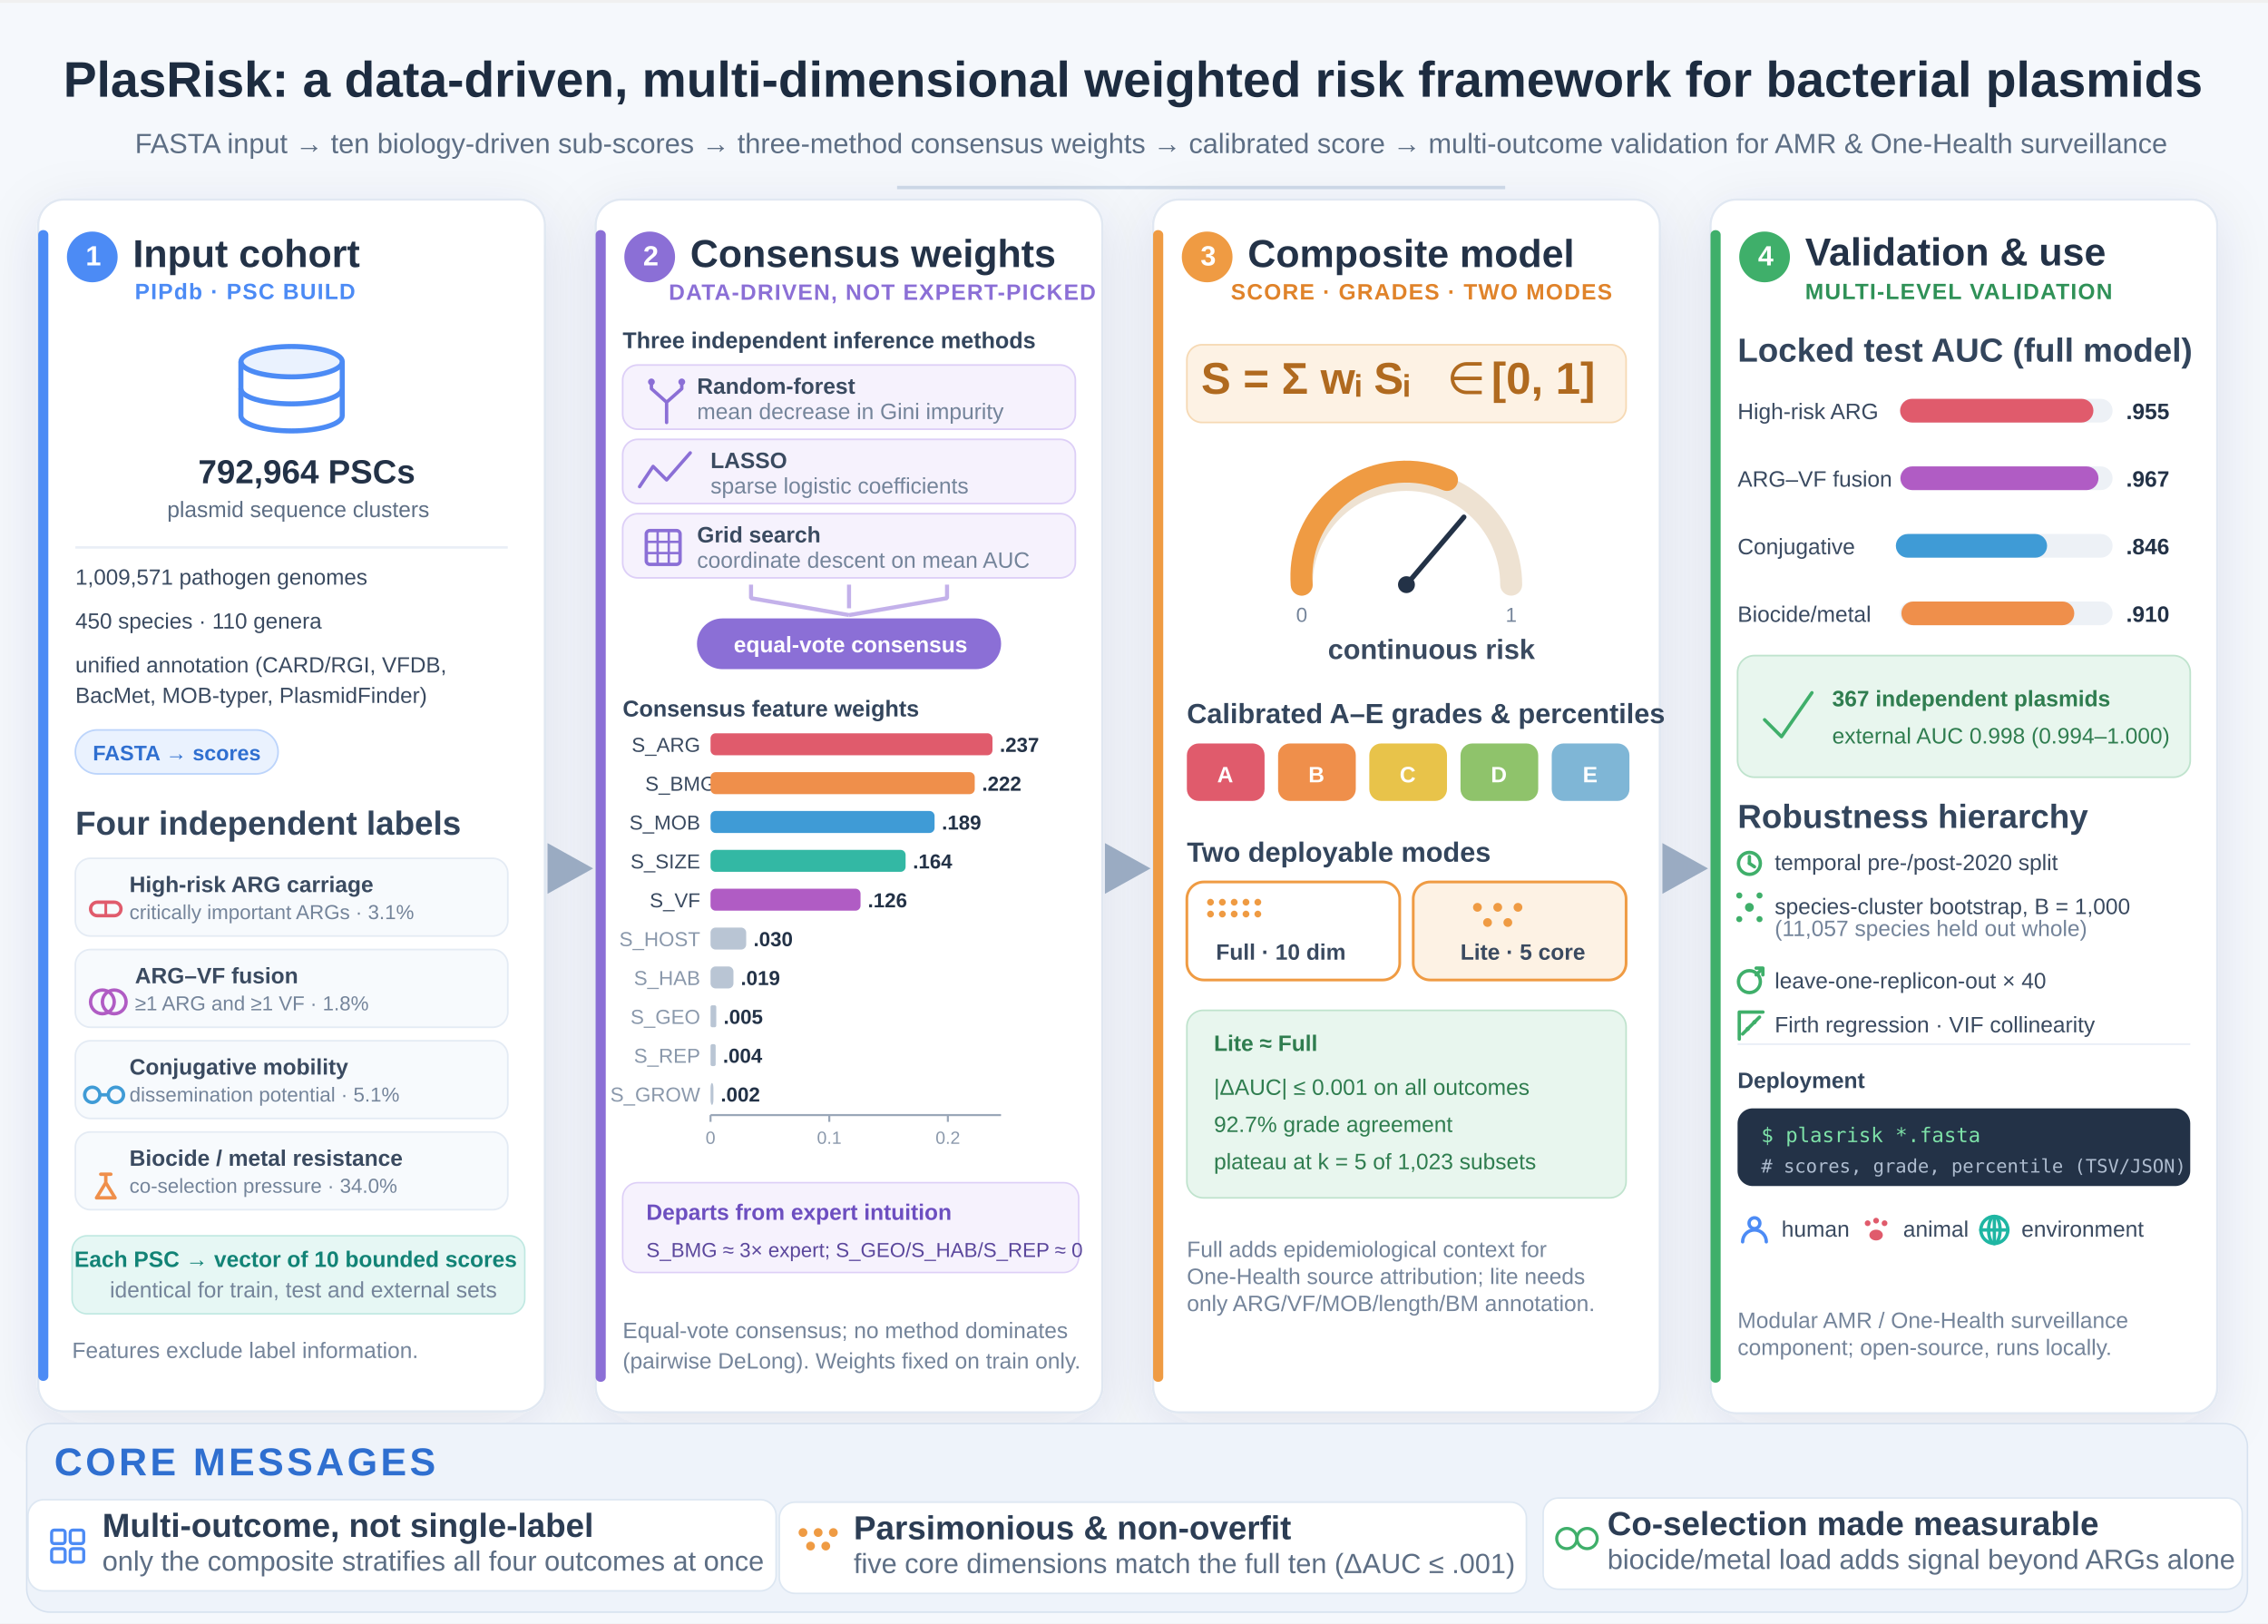
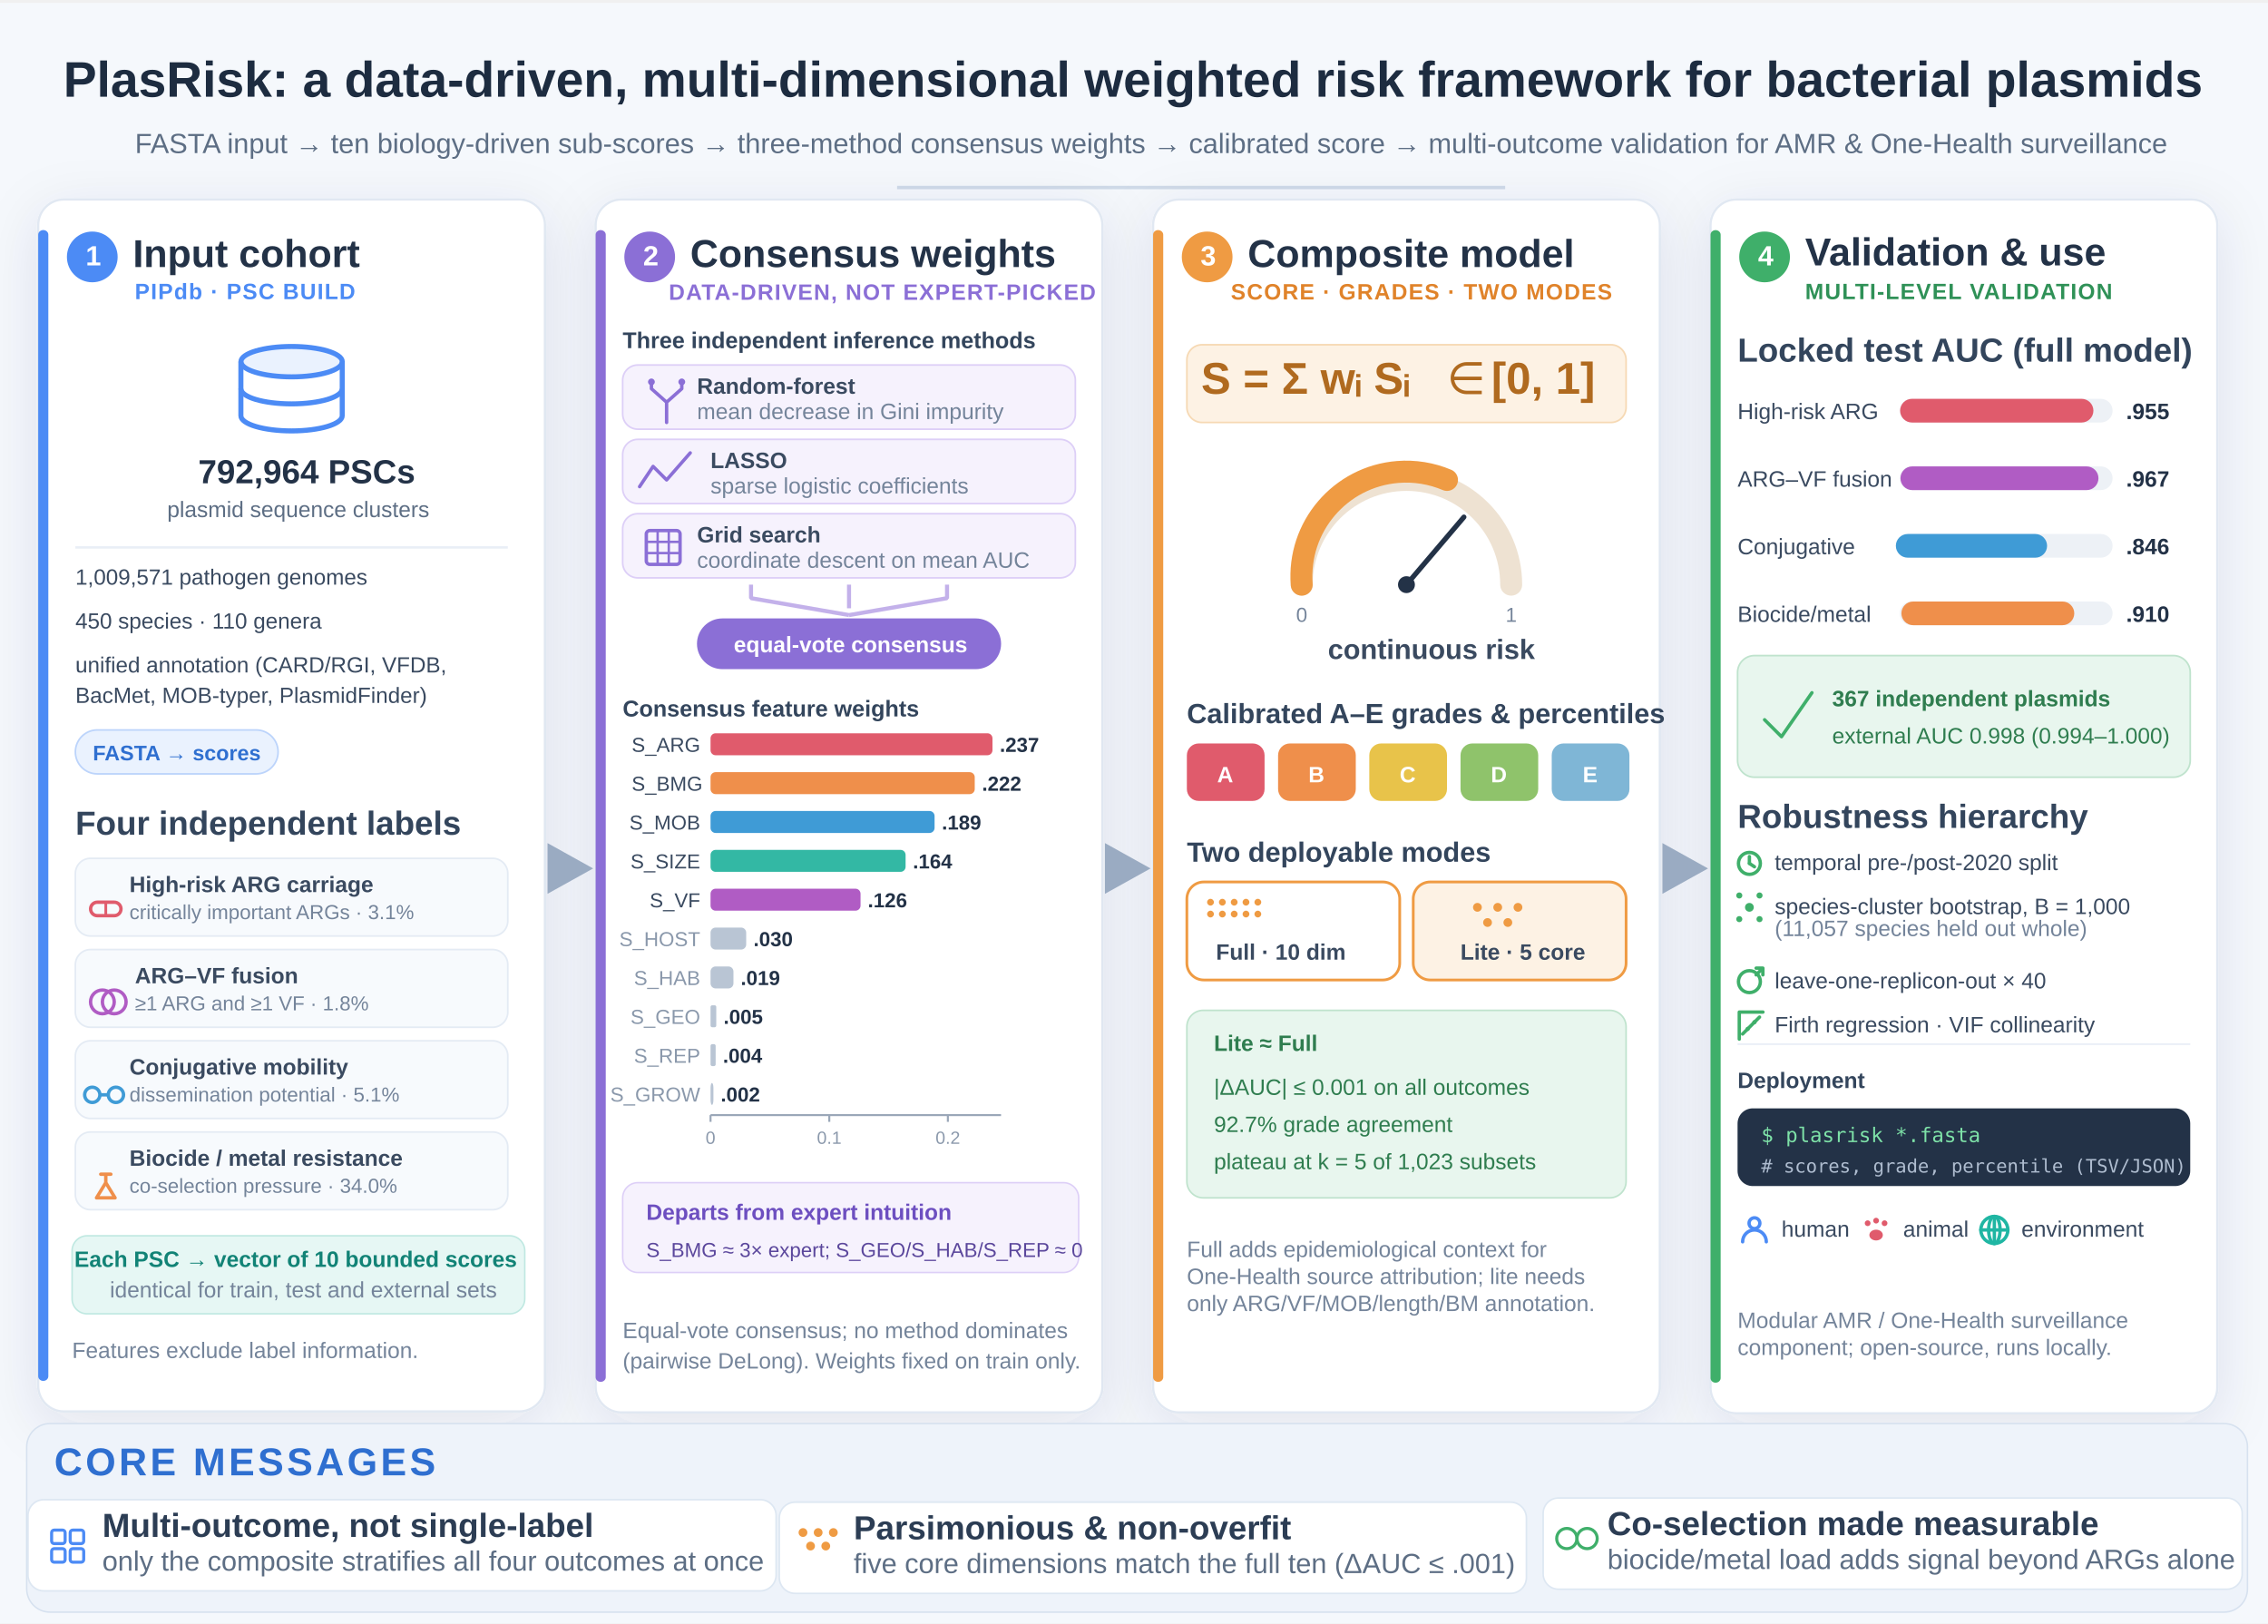
<svg xmlns="http://www.w3.org/2000/svg" id="_图层_1" data-name="图层_1" version="1.1" viewBox="0 0 407.77 291.87">
  <defs>
    <style>
      .st0, .st1, .st2, .st3, .st4, .st5, .st6, .st7, .st8, .st9, .st10, .st11, .st12, .st13, .st14, .st15, .st16, .st17, .st18, .st19, .st20, .st21, .st22, .st23, .st24, .st25, .st26, .st27, .st28, .st29, .st30, .st31, .st32, .st33, .st34, .st35, .st36 {
        isolation: isolate;
      }

      .st0, .st2, .st3, .st5, .st7, .st8, .st11, .st24, .st28, .st34, .st36 {
        font-family: ArialMT, Arial;
      }

      .st0, .st2, .st3, .st5, .st25, .st29 {
        font-size: 3.64px;
      }

      .st0, .st8, .st15, .st33, .st34 {
        fill: #3a4a60;
      }

      .st37, .st38, .st39, .st40, .st41, .st42, .st43, .st44, .st45, .st46, .st47, .st48, .st49, .st50, .st51, .st52, .st53, .st54, .st55, .st56, .st57, .st58, .st59, .st60, .st61, .st62, .st63, .st64, .st65, .st66, .st67, .st68 {
        stroke-miterlimit: 1.21;
      }

      .st37, .st38, .st39, .st41, .st42, .st46, .st69, .st70, .st48, .st71, .st72, .st51, .st73, .st52, .st74, .st75, .st53, .st55, .st56, .st58, .st59, .st61, .st62, .st76, .st77, .st64 {
        fill: none;
      }

      .st37, .st51 {
        stroke-width: .55px;
      }

      .st37, .st75 {
        stroke: #3faf6a;
      }

      .st1 {
        fill: #6d4fc0;
      }

      .st1, .st4, .st6, .st9, .st10, .st12, .st13, .st15, .st16, .st17, .st18, .st19, .st20, .st21, .st22, .st23, .st25, .st26, .st30, .st31, .st32, .st33, .st35, .st78 {
        font-family: Arial-BoldMT, Arial;
        font-weight: 700;
      }

      .st1, .st4, .st7, .st9, .st10, .st11, .st13, .st15, .st17, .st18, .st21, .st23, .st32, .st34, .st36 {
        font-size: 4px;
      }

      .st79 {
        font-family: AdobeSongStd-Light-GBpc-EUC-H, 'Adobe Song Std';
        font-weight: 300;
      }

      .st38 {
        stroke-width: .4px;
      }

      .st38, .st56, .st62 {
        stroke: #e1e8f2;
      }

      .st80 {
        fill: #8fc36b;
      }

      .st2 {
        fill: #5b479c;
      }

      .st39 {
        stroke: #eee2d2;
      }

      .st39, .st69, .st71, .st72, .st73, .st74, .st75, .st53, .st55, .st76, .st77 {
        stroke-linecap: round;
      }

      .st39, .st55 {
        stroke-width: 3.95px;
      }

      .st40 {
        stroke-width: .29px;
      }

      .st40, .st44, .st81, .st50, .st23, .st30, .st67 {
        fill: #fff;
      }

      .st40, .st44, .st67 {
        stroke: #dde7f2;
      }

      .st41, .st69 {
        stroke: #8b6fd6;
      }

      .st41, .st61 {
        stroke-width: .43px;
      }

      .st82 {
        filter: url(#soft3);
      }

      .st83 {
        fill: #ef8f4b;
      }

      .st3, .st7 {
        fill: #74849a;
      }

      .st84 {
        filter: url(#soft1);
      }

      .st85, .st10 {
        fill: #8b6fd6;
      }

      .st4, .st6, .st86, .st20, .st25 {
        fill: #233247;
      }

      .st5, .st24 {
        fill: #8a98ab;
      }

      .st87 {
        filter: url(#soft2);
      }

      .st42 {
        stroke: #9aa7b8;
        stroke-width: .36px;
      }

      .st6, .st19, .st26 {
        font-size: 6px;
      }

      .st43, .st50, .st52 {
        stroke-width: .49px;
      }

      .st43, .st50, .st55 {
        stroke: #ef9b43;
      }

      .st43, .st66 {
        fill: #fdf2e4;
      }

      .st44 {
        stroke-width: .28px;
      }

      .st45 {
        fill: #f7fafd;
        stroke: #e4ebf4;
      }

      .st45, .st46, .st49, .st60, .st66, .st68 {
        stroke-width: .3px;
      }

      .st8 {
        font-size: 3.95px;
      }

      .st46, .st61 {
        stroke: #e9eef6;
      }

      .st69, .st71, .st72, .st73, .st74, .st75, .st59, .st76, .st77, .st64 {
        stroke-width: .61px;
      }

      .st69, .st71, .st72, .st73, .st74, .st75, .st76, .st77 {
        stroke-linejoin: round;
      }

      .st9, .st10 {
        letter-spacing: .05em;
      }

      .st9, .st88 {
        fill: #4c8bf5;
      }

      .st11, .st28 {
        fill: #5d6e84;
      }

      .st89 {
        fill: #b05cc4;
      }

      .st12 {
        font-size: 3.8px;
      }

      .st12, .st35 {
        fill: #2f6fd0;
      }

      .st13, .st36 {
        fill: #2f7d4f;
      }

      .st90 {
        fill: #33b8a4;
      }

      .st47 {
        fill: #eef3fa;
        stroke: #d6e1ef;
        stroke-width: .26px;
      }

      .st14 {
        fill: #b06a1f;
        font-size: 8px;
      }

      .st48, .st51, .st74, .st63 {
        stroke: #4c8bf5;
      }

      .st48, .st53, .st63 {
        stroke-width: .91px;
      }

      .st91 {
        fill: #9aabc2;
      }

      .st49, .st57 {
        fill: #f6f2fd;
        stroke: #ddcff7;
      }

      .st71 {
        stroke: #ef8f4b;
      }

      .st16 {
        font-size: 4.1px;
      }

      .st16, .st19, .st21, .st31 {
        fill: #33455c;
      }

      .st72 {
        stroke: #b05cc4;
      }

      .st17 {
        fill: #2f9157;
      }

      .st17, .st18 {
        letter-spacing: .05em;
      }

      .st18 {
        fill: #e0832a;
      }

      .st20, .st35 {
        font-size: 7px;
      }

      .st22 {
        fill: #1d2c40;
        font-size: 9px;
        letter-spacing: 0em;
      }

      .st73 {
        stroke: #1fb6a3;
      }

      .st52, .st77 {
        stroke: #e05b6c;
      }

      .st92 {
        filter: url(#soft);
      }

      .st53 {
        stroke: #233247;
      }

      .st54 {
        fill: #e6f7f4;
        stroke: #bfe8e1;
        stroke-width: .27px;
      }

      .st24 {
        font-size: 3.19px;
      }

      .st93 {
        fill: #ef9b43;
      }

      .st56 {
        stroke-width: .4px;
      }

      .st26 {
        fill: #2c3d54;
      }

      .st57 {
        stroke-width: .27px;
      }

      .st94 {
        fill: #e05b6c;
      }

      .st58 {
        stroke: #c3b1ea;
        stroke-width: .73px;
      }

      .st59, .st76 {
        stroke: #3f9bd6;
      }

      .st27 {
        fill: #aebccf;
        font-size: 3.34px;
      }

      .st27, .st29 {
        font-family: Consolas, Consolas;
      }

      .st60, .st65 {
        fill: #e8f6ee;
        stroke: #bfe3cd;
      }

      .st28, .st30, .st31, .st33 {
        font-size: 5px;
      }

      .st95 {
        fill: #3f9bd6;
      }

      .st62 {
        stroke-width: .4px;
      }

      .st96 {
        fill: #b9c5d4;
      }

      .st97 {
        fill: #3faf6a;
      }

      .st98 {
        fill: #edf1f6;
      }

      .st29 {
        fill: #7ee2a8;
      }

      .st99 {
        fill: #7fb6d6;
      }

      .st100 {
        fill: #e8c34a;
      }

      .st63, .st68 {
        fill: #eaf2fe;
      }

      .st64 {
        stroke: #cfdae8;
      }

      .st32 {
        fill: #128376;
      }

      .st101 {
        fill: #f5f8fc;
      }

      .st65 {
        stroke-width: .29px;
      }

      .st66 {
        stroke: #f6d9b4;
      }

      .st35 {
        letter-spacing: .08em;
      }

      .st67 {
        stroke-width: .29px;
      }

      .st68 {
        stroke: #bcd4fb;
      }
    </style>
    <filter id="soft" x="-20%" y="-20%" width="140%" height="140%">
      <feDropShadow dx="0" dy="2.4" flood-color="#2b4060" flood-opacity="0.10" stdDeviation="5" />
    </filter>
    <filter id="soft1" data-name="soft" x="-20%" y="-20%" width="140%" height="140%">
      <feDropShadow dx="0" dy="2.4" flood-color="#2b4060" flood-opacity="0.10" stdDeviation="5" />
    </filter>
    <filter id="soft2" data-name="soft" x="-20%" y="-20%" width="140%" height="140%">
      <feDropShadow dx="0" dy="2.4" flood-color="#2b4060" flood-opacity="0.10" stdDeviation="5" />
    </filter>
    <filter id="soft3" data-name="soft" x="-20%" y="-20%" width="140%" height="140%">
      <feDropShadow dx="0" dy="2.4" flood-color="#2b4060" flood-opacity="0.10" stdDeviation="5" />
    </filter>
  </defs>
  <rect class="st101" x="-.05" y=".51" width="407.82" height="291.36" />
  <g id="header">
    <text class="st22" transform="translate(11.38 17.39)">
      <tspan x="0" y="0">PlasRisk: a data-driven, multi-dimensional weighted risk framework for bacterial plasmids</tspan>
    </text>
    <text class="st28" transform="translate(24.27 27.52)">
      <tspan x="0" y="0">FASTA input → ten biology-driven sub-scores → three-method consensus weights → calibrated score → multi-outcome validation for AMR &amp; One-Health surveillance</tspan>
    </text>
    <line class="st64" x1="161.29" y1="33.71" x2="270.62" y2="33.71" />
  </g>
  <g id="card1-input">
    <g class="st92">
      <rect class="st81" x="6.87" y="35.86" width="91.11" height="217.89" rx="4.62" ry="4.62" />
      <rect class="st56" x="6.87" y="35.86" width="91.11" height="217.89" rx="4.62" ry="4.62" />
    </g>
    <path class="st88" d="M7.78,41.36h0c.5,0,.91.37.91.83v205.24c0,.46-.41.83-.91.83h0c-.5,0-.91-.37-.91-.83V42.19c0-.46.41-.83.91-.83Z" />
    <circle class="st88" cx="16.59" cy="46.19" r="4.56" />
    <text class="st30" transform="translate(15.4 47.71)">
      <tspan x="0" y="0">1</tspan>
    </text>
    <text class="st20" transform="translate(23.88 48.01)">
      <tspan x="0" y="0">Input cohort</tspan>
    </text>
    <text class="st9" transform="translate(24.24 53.78)">
      <tspan x="0" y="0">PIPdb · PSC BUILD</tspan>
    </text>
    <g>
      <ellipse class="st63" cx="52.43" cy="65.02" rx="9.11" ry="2.73" />
      <path class="st48" d="M43.31,65.02v9.72c0,1.51,4.08,2.73,9.11,2.73s9.11-1.22,9.11-2.73v-9.72" />
      <path class="st48" d="M43.31,69.88c0,1.51,4.08,2.73,9.11,2.73s9.11-1.22,9.11-2.73" />
    </g>
    <text class="st6" transform="translate(35.63 86.88)">
      <tspan x="0" y="0">792,964 PSCs</tspan>
    </text>
    <text class="st11" transform="translate(30.06 92.96)">
      <tspan x="0" y="0">plasmid sequence clusters</tspan>
    </text>
    <line class="st61" x1="13.55" y1="98.42" x2="91.3" y2="98.42" />
    <g>
      <text class="st8" transform="translate(13.55 105.11)">
        <tspan x="0" y="0">1,009,571 pathogen genomes</tspan>
      </text>
      <text class="st8" transform="translate(13.55 113)">
        <tspan x="0" y="0">450 species · 110 genera</tspan>
      </text>
      <text class="st8" transform="translate(13.55 120.9)">
        <tspan x="0" y="0">unified annotation (CARD/RGI, VFDB,</tspan>
      </text>
      <text class="st8" transform="translate(13.55 126.37)">
        <tspan x="0" y="0">BacMet, MOB-typer, PlasmidFinder)</tspan>
      </text>
    </g>
    <path class="st68" d="M17.5,131.23h28.55c2.18,0,3.95,1.77,3.95,3.95h0c0,2.18-1.77,3.95-3.95,3.95h-28.55c-2.18,0-3.95-1.77-3.95-3.95h0c0-2.18,1.77-3.95,3.95-3.95Z" />
    <text class="st12" transform="translate(16.69 136.69)">
      <tspan x="0" y="0">FASTA → scores</tspan>
    </text>
    <text class="st19" transform="translate(13.55 150.06)">
      <tspan x="0" y="0">Four independent labels</tspan>
    </text>
    <g id="labels">
      <g>
        <rect class="st45" x="13.55" y="154.31" width="77.75" height="13.97" rx="2.73" ry="2.73" />
        <g>
          <path class="st77" d="M17.5,162.2h3.04c.67,0,1.21.54,1.21,1.21h0c0,.67-.54,1.21-1.21,1.21h-3.04c-.67,0-1.21-.54-1.21-1.21h0c0-.67.54-1.21,1.21-1.21Z" />
          <line class="st52" x1="19.02" y1="162.2" x2="19.02" y2="164.63" />
        </g>
        <text class="st15" transform="translate(23.27 160.38)">
          <tspan x="0" y="0">High-risk ARG carriage</tspan>
        </text>
        <text class="st3" transform="translate(23.27 165.24)">
          <tspan x="0" y="0">critically important ARGs · 3.1%</tspan>
        </text>
      </g>
      <g>
        <rect class="st45" x="13.55" y="170.71" width="77.75" height="13.97" rx="2.73" ry="2.73" />
        <g>
          <circle class="st72" cx="18.41" cy="180.12" r="2.13" />
          <circle class="st72" cx="20.54" cy="180.12" r="2.13" />
        </g>
        <text class="st15" transform="translate(24.27 176.78)">
          <tspan x="0" y="0">ARG–VF fusion</tspan>
        </text>
        <text class="st3" transform="translate(24.27 181.64)">
          <tspan x="0" y="0">≥1 ARG and ≥1 VF · 1.8%</tspan>
        </text>
      </g>
      <g>
        <rect class="st45" x="13.55" y="187.11" width="77.75" height="13.97" rx="2.73" ry="2.73" />
        <g>
          <circle class="st76" cx="16.59" cy="196.83" r="1.37" />
          <circle class="st76" cx="20.84" cy="196.83" r="1.37" />
          <line class="st59" x1="17.95" y1="196.83" x2="19.47" y2="196.83" />
        </g>
        <text class="st15" transform="translate(23.27 193.18)">
          <tspan x="0" y="0">Conjugative mobility</tspan>
        </text>
        <text class="st3" transform="translate(23.27 198.04)">
          <tspan x="0" y="0">dissemination potential · 5.1%</tspan>
        </text>
      </g>
      <g>
        <rect class="st45" x="13.55" y="203.51" width="77.75" height="13.97" rx="2.73" ry="2.73" />
        <path class="st71" d="M18.11,211.1h1.82M19.02,211.1v1.52l-1.67,2.73h3.34l-1.67-2.73v-1.52" />
        <text class="st15" transform="translate(23.27 209.58)">
          <tspan x="0" y="0">Biocide / metal resistance</tspan>
        </text>
        <text class="st3" transform="translate(23.27 214.44)">
          <tspan x="0" y="0">co-selection pressure · 34.0%</tspan>
        </text>
      </g>
    </g>
    <text class="st7" transform="translate(12.96 244.14)">
      <tspan x="0" y="0">Features exclude label information.</tspan>
    </text>
  </g>
  <g>
    <rect class="st54" x="12.96" y="222.17" width="81.39" height="14.03" rx="2.71" ry="2.71" />
    <text class="st32" transform="translate(13.37 227.76)">
      <tspan x="0" y="0">Each PSC → vector of 10 bounded scores</tspan>
    </text>
    <text class="st7" transform="translate(19.75 233.25)">
      <tspan x="0" y="0">identical for train, test and external sets</tspan>
    </text>
  </g>
  <g id="card3-weights">
    <g class="st84">
      <rect class="st81" x="107.09" y="35.86" width="91.11" height="218.06" rx="4.63" ry="4.63" />
      <rect class="st62" x="107.09" y="35.86" width="91.11" height="218.06" rx="4.63" ry="4.63" />
    </g>
    <path class="st85" d="M108,41.37h0c.5,0,.91.37.91.83v205.4c0,.46-.41.83-.91.83h0c-.5,0-.91-.37-.91-.83V42.19c0-.46.41-.83.91-.83Z" />
    <circle class="st85" cx="116.81" cy="46.19" r="4.56" />
    <text class="st30" transform="translate(115.63 47.71)">
      <tspan x="0" y="0">2</tspan>
    </text>
    <text class="st20" transform="translate(124.1 48.01)">
      <tspan x="0" y="0">Consensus weights</tspan>
    </text>
    <text class="st10" transform="translate(120.24 53.9)">
      <tspan x="0" y="0">DATA-DRIVEN, NOT EXPERT-PICKED</tspan>
    </text>
    <text class="st16" transform="translate(111.95 62.59)">
      <tspan x="0" y="0">Three independent inference methods</tspan>
    </text>
    <g id="methods">
      <g>
        <rect class="st49" x="111.95" y="65.62" width="81.39" height="11.54" rx="2.73" ry="2.73" />
        <g>
          <path class="st69" d="M119.85,75.95v-3.64M119.85,72.31l-2.73-2.43M119.85,72.31l2.73-2.43M117.12,69.88v-1.21M122.58,69.88v-1.21" />
          <circle class="st85" cx="117.12" cy="68.66" r=".61" />
          <circle class="st85" cx="122.58" cy="68.66" r=".61" />
        </g>
        <text class="st15" transform="translate(125.32 70.79)">
          <tspan x="0" y="0">Random-forest</tspan>
        </text>
        <text class="st7" transform="translate(125.32 75.34)">
          <tspan x="0" y="0">mean decrease in Gini impurity</tspan>
        </text>
      </g>
      <g>
        <rect class="st49" x="111.95" y="78.99" width="81.39" height="11.54" rx="2.73" ry="2.73" />
        <path class="st69" d="M114.99,87.49l2.43-3.64,2.43,2.43,4.25-4.86" />
        <text class="st15" transform="translate(127.75 84.15)">
          <tspan x="0" y="0">LASSO</tspan>
        </text>
        <text class="st7" transform="translate(127.75 88.71)">
          <tspan x="0" y="0">sparse logistic coefficients</tspan>
        </text>
      </g>
      <g>
        <rect class="st49" x="111.95" y="92.35" width="81.39" height="11.54" rx="2.73" ry="2.73" />
        <g>
          <rect class="st69" x="116.2" y="95.39" width="6.07" height="6.07" rx=".61" ry=".61" />
          <line class="st41" x1="118.24" y1="95.39" x2="118.24" y2="101.46" />
          <line class="st41" x1="120.24" y1="95.39" x2="120.24" y2="101.46" />
          <line class="st41" x1="116.2" y1="97.42" x2="122.28" y2="97.42" />
          <line class="st41" x1="116.2" y1="99.43" x2="122.28" y2="99.43" />
        </g>
        <text class="st15" transform="translate(125.32 97.51)">
          <tspan x="0" y="0">Grid search</tspan>
        </text>
        <text class="st7" transform="translate(125.32 102.07)">
          <tspan x="0" y="0">coordinate descent on mean AUC</tspan>
        </text>
      </g>
    </g>
    <path class="st58" d="M152.65,105.11v4.25M135.03,105.11v2.43l17.62,3.04M170.27,105.11v2.43l-17.62,3.04" />
    <path class="st85" d="M129.87,111.18h45.56c2.52,0,4.56,2.04,4.56,4.56h0c0,2.52-2.04,4.56-4.56,4.56h-45.56c-2.52,0-4.56-2.04-4.56-4.56h0c0-2.52,2.04-4.56,4.56-4.56Z" />
    <text class="st23" transform="translate(131.92 117.26)">
      <tspan x="0" y="0">equal-vote consensus</tspan>
    </text>
    <text class="st16" transform="translate(111.95 128.8)">
      <tspan x="0" y="0">Consensus feature weights</tspan>
    </text>
    <g id="weight-bars">
      <g>
        <text class="st0" transform="translate(113.57 135.17)">
          <tspan x="0" y="0">S_ARG</tspan>
        </text>
        <rect class="st94" x="127.75" y="131.83" width="50.69" height="3.95" rx=".91" ry=".91" />
        <text class="st25" transform="translate(179.74 135.17)">
          <tspan x="0" y="0">.237</tspan>
        </text>
      </g>
      <g>
-         <text class="st0" transform="translate(116 142.16)">
+         <text class="st0" transform="translate(113.57 142.16)">
          <tspan x="0" y="0">S_BMG</tspan>
        </text>
        <rect class="st83" x="127.75" y="138.82" width="47.5" height="3.95" rx=".91" ry=".91" />
        <text class="st25" transform="translate(176.55 142.16)">
          <tspan x="0" y="0">.222</tspan>
        </text>
      </g>
      <g>
        <text class="st0" transform="translate(113.16 149.14)">
          <tspan x="0" y="0">S_MOB</tspan>
        </text>
        <rect class="st95" x="127.75" y="145.8" width="40.28" height="3.95" rx=".91" ry=".91" />
        <text class="st25" transform="translate(169.33 149.14)">
          <tspan x="0" y="0">.189</tspan>
        </text>
      </g>
      <g>
        <text class="st0" transform="translate(113.36 156.13)">
          <tspan x="0" y="0">S_SIZE</tspan>
        </text>
        <rect class="st90" x="127.75" y="152.79" width="35.07" height="3.95" rx=".91" ry=".91" />
        <text class="st25" transform="translate(164.12 156.13)">
          <tspan x="0" y="0">.164</tspan>
        </text>
      </g>
      <g>
        <text class="st0" transform="translate(116.81 163.12)">
          <tspan x="0" y="0">S_VF</tspan>
        </text>
        <rect class="st89" x="127.75" y="159.77" width="26.97" height="3.95" rx=".91" ry=".91" />
        <text class="st25" transform="translate(156.02 163.12)">
          <tspan x="0" y="0">.126</tspan>
        </text>
      </g>
      <g>
        <text class="st5" transform="translate(111.34 170.1)">
          <tspan x="0" y="0">S_HOST</tspan>
        </text>
        <rect class="st96" x="127.75" y="166.76" width="6.41" height="3.95" rx=".91" ry=".91" />
        <text class="st25" transform="translate(135.46 170.1)">
          <tspan x="0" y="0">.030</tspan>
        </text>
      </g>
      <g>
        <text class="st5" transform="translate(113.97 177.09)">
          <tspan x="0" y="0">S_HAB</tspan>
        </text>
        <rect class="st96" x="127.75" y="173.75" width="4.12" height="3.95" rx=".91" ry=".91" />
        <text class="st25" transform="translate(133.17 177.09)">
          <tspan x="0" y="0">.019</tspan>
        </text>
      </g>
      <g>
        <text class="st5" transform="translate(113.36 184.07)">
          <tspan x="0" y="0">S_GEO</tspan>
        </text>
        <rect class="st96" x="127.75" y="180.73" width="1.03" height="3.95" rx=".3" ry=".3" />
        <text class="st25" transform="translate(130.08 184.07)">
          <tspan x="0" y="0">.005</tspan>
        </text>
      </g>
      <g>
        <text class="st5" transform="translate(113.97 191.06)">
          <tspan x="0" y="0">S_REP</tspan>
        </text>
        <rect class="st96" x="127.75" y="187.72" width="0.92" height="3.94" rx=".3" ry=".3" />
        <text class="st25" transform="translate(129.97 191.06)">
          <tspan x="0" y="0">.004</tspan>
        </text>
      </g>
      <g>
        <text class="st5" transform="translate(109.72 198.04)">
          <tspan x="0" y="0">S_GROW</tspan>
        </text>
        <rect class="st96" x="127.75" y="194.7" width="0.52" height="3.94" rx=".91" ry=".91" />
        <text class="st25" transform="translate(129.57 198.04)">
          <tspan x="0" y="0">.002</tspan>
        </text>
      </g>
      <line class="st42" x1="127.75" y1="200.47" x2="179.98" y2="200.47" />
      <line class="st42" x1="127.75" y1="200.47" x2="127.75" y2="201.69" />
      <line class="st42" x1="149.1" y1="200.47" x2="149.1" y2="201.69" />
      <line class="st42" x1="170.42" y1="200.47" x2="170.42" y2="201.69" />
      <text class="st24" transform="translate(126.86 205.64)">
        <tspan x="0" y="0">0</tspan>
      </text>
      <text class="st24" transform="translate(146.88 205.64)">
        <tspan x="0" y="0">0.1</tspan>
      </text>
      <text class="st24" transform="translate(168.2 205.64)">
        <tspan x="0" y="0">0.2</tspan>
      </text>
    </g>
    <rect class="st57" x="111.95" y="212.62" width="81.99" height="16.15" rx="2.74" ry="2.74" />
    <g>
      <text class="st1" transform="translate(116.2 219.3)">
        <tspan x="0" y="0">Departs from expert intuition</tspan>
      </text>
      <text class="st2" transform="translate(116.2 225.98)">
        <tspan x="0" y="0">S_BMG ≈ 3× expert; S_GEO/S_HAB/S_REP ≈ 0</tspan>
      </text>
    </g>
    <text class="st7" transform="translate(111.95 240.56)">
      <tspan x="0" y="0">Equal-vote consensus; no method dominates</tspan>
    </text>
    <text class="st7" transform="translate(111.95 246.03)">
      <tspan x="0" y="0">(pairwise DeLong). Weights fixed on train only.</tspan>
    </text>
  </g>
  <g id="card4-model">
    <g class="st87">
      <rect class="st81" x="207.32" y="35.86" width="91.11" height="218.06" rx="4.63" ry="4.63" />
      <rect class="st62" x="207.32" y="35.86" width="91.11" height="218.06" rx="4.63" ry="4.63" />
    </g>
    <path class="st93" d="M208.23,41.37h0c.5,0,.91.37.91.83v205.4c0,.46-.41.83-.91.83h0c-.5,0-.91-.37-.91-.83V42.19c0-.46.41-.83.91-.83Z" />
    <circle class="st93" cx="217.04" cy="46.19" r="4.56" />
    <text class="st30" transform="translate(215.85 47.71)">
      <tspan x="0" y="0">3</tspan>
    </text>
    <text class="st20" transform="translate(224.33 48.01)">
      <tspan x="0" y="0">Composite model</tspan>
    </text>
    <text class="st18" transform="translate(221.29 53.84)">
      <tspan x="0" y="0">SCORE · GRADES · TWO MODES</tspan>
    </text>
    <rect class="st66" x="213.39" y="61.98" width="78.97" height="13.97" rx="2.73" ry="2.73" />
    <text class="st14" transform="translate(215.95 70.79)">
      <tspan class="st78" x="0" y="0">S = Σ wᵢ Sᵢ  </tspan>
      <tspan class="st79" x="44.18" y="0">∈</tspan>
      <tspan class="st78" x="52.18" y="0">  [0, 1]</tspan>
    </text>
    <g id="gauge">
      <path class="st39" d="M234.04,105.11c0-10.4,8.43-18.83,18.83-18.83s18.83,8.43,18.83,18.83" />
      <path class="st55" d="M234.04,105.11c-.82-10.37,6.91-19.44,17.28-20.26,3.02-.24,6.05.25,8.84,1.43" />
      <line class="st53" x1="252.87" y1="105.11" x2="263.2" y2="92.96" />
      <circle class="st86" cx="252.87" cy="105.11" r="1.52" />
      <text class="st3" transform="translate(233.03 111.79)">
        <tspan x="0" y="0">0</tspan>
      </text>
      <text class="st3" transform="translate(270.69 111.79)">
        <tspan x="0" y="0">1</tspan>
      </text>
      <text class="st33" transform="translate(238.74 118.47)">
        <tspan x="0" y="0">continuous risk</tspan>
      </text>
    </g>
    <text class="st31" transform="translate(213.39 130.01)">
      <tspan x="0" y="0">Calibrated A–E grades &amp; percentiles</tspan>
    </text>
    <g id="grades">
      <rect class="st94" x="213.39" y="133.66" width="13.97" height="10.33" rx="2.13" ry="2.13" />
      <text class="st23" transform="translate(218.84 140.64)">
        <tspan x="0" y="0">A</tspan>
      </text>
      <rect class="st83" x="229.79" y="133.66" width="13.97" height="10.33" rx="2.13" ry="2.13" />
      <text class="st23" transform="translate(235.24 140.64)">
        <tspan x="0" y="0">B</tspan>
      </text>
      <rect class="st100" x="246.19" y="133.66" width="13.97" height="10.33" rx="2.13" ry="2.13" />
      <text class="st23" transform="translate(251.64 140.64)">
        <tspan x="0" y="0">C</tspan>
      </text>
      <rect class="st80" x="262.59" y="133.66" width="13.97" height="10.33" rx="2.13" ry="2.13" />
      <text class="st23" transform="translate(268.04 140.64)">
        <tspan x="0" y="0">D</tspan>
      </text>
      <rect class="st99" x="278.99" y="133.66" width="13.97" height="10.33" rx="2.13" ry="2.13" />
      <text class="st23" transform="translate(284.56 140.64)">
        <tspan x="0" y="0">E</tspan>
      </text>
    </g>
    <text class="st31" transform="translate(213.39 154.92)">
      <tspan x="0" y="0">Two deployable modes</tspan>
    </text>
    <g id="modes">
      <rect class="st50" x="213.39" y="158.56" width="38.27" height="17.62" rx="3.04" ry="3.04" />
      <g>
        <circle class="st93" cx="217.64" cy="162.2" r=".61" />
        <circle class="st93" cx="219.77" cy="162.2" r=".61" />
        <circle class="st93" cx="221.9" cy="162.2" r=".61" />
        <circle class="st93" cx="224.02" cy="162.2" r=".61" />
        <circle class="st93" cx="226.15" cy="162.2" r=".61" />
        <circle class="st93" cx="217.64" cy="164.33" r=".61" />
        <circle class="st93" cx="219.77" cy="164.33" r=".61" />
        <circle class="st93" cx="221.9" cy="164.33" r=".61" />
        <circle class="st93" cx="224.02" cy="164.33" r=".61" />
        <circle class="st93" cx="226.15" cy="164.33" r=".61" />
      </g>
      <text class="st15" transform="translate(218.62 172.53)">
        <tspan x="0" y="0">Full · 10 dim</tspan>
      </text>
      <rect class="st43" x="254.09" y="158.56" width="38.27" height="17.62" rx="3.04" ry="3.04" />
      <g>
        <circle class="st93" cx="265.63" cy="163.12" r=".79" />
        <circle class="st93" cx="269.28" cy="163.12" r=".79" />
        <circle class="st93" cx="272.92" cy="163.12" r=".79" />
        <circle class="st93" cx="267.45" cy="165.85" r=".79" />
        <circle class="st93" cx="271.1" cy="165.85" r=".79" />
      </g>
      <text class="st15" transform="translate(262.57 172.53)">
        <tspan x="0" y="0">Lite · 5 core</tspan>
      </text>
    </g>
    <rect class="st65" x="213.39" y="181.64" width="78.97" height="33.71" rx="2.95" ry="2.95" />
    <g>
      <text class="st13" transform="translate(218.25 188.93)">
        <tspan x="0" y="0">Lite ≈ Full</tspan>
      </text>
      <text class="st36" transform="translate(218.25 196.83)">
        <tspan x="0" y="0">|ΔAUC| ≤ 0.001 on all outcomes</tspan>
      </text>
      <text class="st36" transform="translate(218.25 203.51)">
        <tspan x="0" y="0">92.7% grade agreement</tspan>
      </text>
      <text class="st36" transform="translate(218.25 210.19)">
        <tspan x="0" y="0">plateau at k = 5 of 1,023 subsets</tspan>
      </text>
    </g>
    <text class="st7" transform="translate(213.39 225.98)">
      <tspan x="0" y="0">Full adds epidemiological context for</tspan>
    </text>
    <text class="st7" transform="translate(213.39 230.84)">
      <tspan x="0" y="0">One-Health source attribution; lite needs</tspan>
    </text>
    <text class="st7" transform="translate(213.39 235.7)">
      <tspan x="0" y="0">only ARG/VF/MOB/length/BM annotation.</tspan>
    </text>
  </g>
  <g id="card5-validation">
    <g class="st82">
      <rect class="st81" x="307.54" y="35.86" width="91.11" height="218.22" rx="4.63" ry="4.63" />
      <rect class="st38" x="307.54" y="35.86" width="91.11" height="218.22" rx="4.63" ry="4.63" />
    </g>
    <path class="st97" d="M308.45,41.37h0c.5,0,.91.37.91.83v205.55c0,.46-.41.83-.91.83h0c-.5,0-.91-.37-.91-.83V42.2c0-.46.41-.83.91-.83Z" />
    <circle class="st97" cx="317.26" cy="46.19" r="4.56" />
    <text class="st30" transform="translate(316.08 47.71)">
      <tspan x="0" y="0">4</tspan>
    </text>
    <text class="st20" transform="translate(324.55 47.71)">
      <tspan x="0" y="0">Validation &amp; use</tspan>
    </text>
    <text class="st17" transform="translate(324.55 53.78)">
      <tspan x="0" y="0">MULTI-LEVEL VALIDATION</tspan>
    </text>
    <text class="st19" transform="translate(312.4 65.02)">
      <tspan x="0" y="0">Locked test AUC (full model)</tspan>
    </text>
    <g id="auc-bars">
      <g>
        <text class="st34" transform="translate(312.4 75.34)">
          <tspan x="0" y="0">High-risk ARG</tspan>
        </text>
        <path class="st98" d="M343.68,71.7h34.02c1.17,0,2.13.95,2.13,2.13h0c0,1.17-.95,2.13-2.13,2.13h-34.02c-1.17,0-2.13-.95-2.13-2.13h0c0-1.17.95-2.13,2.13-2.13Z" />
        <path class="st94" d="M343.68,71.7h30.57c1.17,0,2.13.95,2.13,2.13h0c0,1.17-.95,2.13-2.13,2.13h-30.49c-1.17,0-2.13-.95-2.13-2.13h0c0-1.17.95-2.13,2.13-2.13Z" />
        <text class="st4" transform="translate(382.26 75.34)">
          <tspan x="0" y="0">.955</tspan>
        </text>
      </g>
      <g>
        <text class="st34" transform="translate(312.4 87.49)">
          <tspan x="0" y="0">ARG–VF fusion</tspan>
        </text>
        <path class="st98" d="M343.68,83.85h34.02c1.17,0,2.13.95,2.13,2.13h0c0,1.17-.95,2.13-2.13,2.13h-34.02c-1.17,0-2.13-.95-2.13-2.13h0c0-1.17.95-2.13,2.13-2.13Z" />
        <path class="st89" d="M343.68,83.85h31.48c1.17,0,2.13.95,2.13,2.13h0c0,1.17-.95,2.13-2.13,2.13h-31.34c-1.17,0-2.13-.95-2.13-2.13h0c0-1.17.95-2.13,2.13-2.13Z" />
        <text class="st4" transform="translate(382.26 87.49)">
          <tspan x="0" y="0">.967</tspan>
        </text>
      </g>
      <g>
        <text class="st34" transform="translate(312.4 99.64)">
          <tspan x="0" y="0">Conjugative</tspan>
        </text>
        <path class="st98" d="M343.68,96h34.02c1.17,0,2.13.95,2.13,2.13h0c0,1.17-.95,2.13-2.13,2.13h-34.02c-1.17,0-2.13-.95-2.13-2.13h0c0-1.17.95-2.13,2.13-2.13Z" />
        <path class="st95" d="M343.68,96h22.24c1.17,0,2.13.95,2.13,2.13h0c0,1.17-.95,2.13-2.13,2.13h-22.93c-1.17,0-2.13-.95-2.13-2.13h0c0-1.17.95-2.13,2.13-2.13Z" />
        <text class="st4" transform="translate(382.26 99.64)">
          <tspan x="0" y="0">.846</tspan>
        </text>
      </g>
      <g>
        <text class="st34" transform="translate(312.4 111.79)">
          <tspan x="0" y="0">Biocide/metal</tspan>
        </text>
        <path class="st98" d="M343.68,108.14h34.02c1.17,0,2.13.95,2.13,2.13h0c0,1.17-.95,2.13-2.13,2.13h-34.02c-1.17,0-2.13-.95-2.13-2.13h0c0-1.17.95-2.13,2.13-2.13Z" />
        <path class="st83" d="M343.68,108.14h27.13c1.17,0,2.13.95,2.13,2.13h0c0,1.17-.95,2.13-2.13,2.13h-26.82c-1.17,0-2.13-.95-2.13-2.13h0c0-1.17.95-2.13,2.13-2.13Z" />
        <text class="st4" transform="translate(382.26 111.79)">
          <tspan x="0" y="0">.910</tspan>
        </text>
      </g>
    </g>
    <rect class="st60" x="312.4" y="117.86" width="81.39" height="21.87" rx="3.04" ry="3.04" />
    <g>
      <path class="st75" d="M317.26,129.4l3.04,3.04,5.47-7.9" />
      <text class="st13" transform="translate(329.41 126.97)">
        <tspan x="0" y="0">367 independent plasmids</tspan>
      </text>
      <text class="st36" transform="translate(329.41 133.66)">
        <tspan x="0" y="0">external AUC 0.998 (0.994–1.000)</tspan>
      </text>
    </g>
    <text class="st19" transform="translate(312.4 148.84)">
      <tspan x="0" y="0">Robustness hierarchy</tspan>
    </text>
    <g>
      <g>
        <g>
          <circle class="st75" cx="314.53" cy="155.22" r="1.97" />
          <line class="st75" x1="314.53" y1="155.22" x2="314.53" y2="154" />
          <line class="st75" x1="314.53" y1="155.22" x2="315.44" y2="155.83" />
        </g>
        <text class="st34" transform="translate(319.08 156.43)">
          <tspan x="0" y="0">temporal pre-/post-2020 split</tspan>
        </text>
      </g>
      <g>
        <g>
          <circle class="st97" cx="314.53" cy="163.12" r=".79" />
          <circle class="st97" cx="312.71" cy="160.99" r=".55" />
          <circle class="st97" cx="316.35" cy="160.99" r=".55" />
          <circle class="st97" cx="312.71" cy="165.24" r=".55" />
          <circle class="st97" cx="316.35" cy="165.24" r=".55" />
        </g>
        <text class="st34" transform="translate(319.08 164.33)">
          <tspan x="0" y="0">species-cluster bootstrap, B = 1,000</tspan>
        </text>
      </g>
      <text class="st7" transform="translate(319.08 168.28)">
        <tspan x="0" y="0">(11,057 species held out whole)</tspan>
      </text>
      <g>
        <g>
          <circle class="st75" cx="314.53" cy="176.48" r="1.97" />
          <path class="st75" d="M315.74,175.26l1.21-1.21M315.74,174.05h1.21v1.21" />
        </g>
        <text class="st34" transform="translate(319.08 177.69)">
          <tspan x="0" y="0">leave-one-replicon-out × 40</tspan>
        </text>
      </g>
      <g>
        <g>
          <path class="st75" d="M312.71,186.81v-4.86h4.25" />
          <path class="st75" d="M313.31,185.89l3.04-3.04" />
          <circle class="st97" cx="314.22" cy="184.98" r=".39" />
          <circle class="st97" cx="315.44" cy="183.77" r=".39" />
        </g>
        <text class="st34" transform="translate(319.08 185.59)">
          <tspan x="0" y="0">Firth regression · VIF collinearity</tspan>
        </text>
      </g>
    </g>
    <line class="st46" x1="312.4" y1="187.72" x2="393.8" y2="187.72" />
    <text class="st21" transform="translate(312.4 195.61)">
      <tspan x="0" y="0">Deployment</tspan>
    </text>
    <rect class="st86" x="312.4" y="199.26" width="81.39" height="13.97" rx="2.73" ry="2.73" />
    <text class="st29" transform="translate(316.65 205.33)">
      <tspan x="0" y="0">$ plasrisk *.fasta</tspan>
    </text>
    <text class="st27" transform="translate(316.65 210.8)">
      <tspan x="0" y="0"># scores, grade, percentile (TSV/JSON)</tspan>
    </text>
    <g>
      <g>
        <g>
          <circle class="st74" cx="315.44" cy="219.91" r=".97" />
          <path class="st74" d="M313.31,223.25c0-1.17.95-2.13,2.13-2.13s2.13.95,2.13,2.13" />
        </g>
        <text class="st34" transform="translate(320.3 222.34)">
          <tspan x="0" y="0">human</tspan>
        </text>
      </g>
      <g>
        <g>
          <ellipse class="st94" cx="337.31" cy="222.04" rx="1.21" ry=".97" />
          <circle class="st94" cx="335.79" cy="219.91" r=".52" />
          <circle class="st94" cx="337.31" cy="219.45" r=".52" />
          <circle class="st94" cx="338.83" cy="219.91" r=".52" />
        </g>
        <text class="st34" transform="translate(342.17 222.34)">
          <tspan x="0" y="0">animal</tspan>
        </text>
      </g>
      <g>
        <g>
          <circle class="st73" cx="358.57" cy="221.12" r="2.43" />
          <line class="st73" x1="358.57" y1="218.69" x2="358.57" y2="223.55" />
          <line class="st73" x1="356.14" y1="221.12" x2="361" y2="221.12" />
          <ellipse class="st73" cx="358.57" cy="221.12" rx="1.03" ry="2.43" />
        </g>
        <text class="st34" transform="translate(363.43 222.34)">
          <tspan x="0" y="0">environment</tspan>
        </text>
      </g>
    </g>
    <text class="st7" transform="translate(312.4 238.74)">
      <tspan x="0" y="0">Modular AMR / One-Health surveillance</tspan>
    </text>
    <text class="st7" transform="translate(312.4 243.6)">
      <tspan x="0" y="0">component; open-source, runs locally.</tspan>
    </text>
  </g>
  <g id="flow-arrows">
    <path class="st70" d="" />
    <path class="st91" d="M5.05,156.13" marker-end="url(#tri)" />
    <path class="st70" d="" />
    <path class="st91" d="M98.44,151.57l8.2,4.56-8.2,4.56v-9.11Z" />
    <path class="st91" d="M105.27,156.13" marker-end="url(#tri)" />
    <path class="st70" d="" />
    <path class="st91" d="M198.66,151.57l8.2,4.56-8.2,4.56v-9.11Z" />
    <path class="st91" d="M205.5,156.13" marker-end="url(#tri)" />
    <path class="st70" d="" />
    <path class="st91" d="M298.89,151.57l8.2,4.56-8.2,4.56v-9.11Z" />
    <path class="st91" d="M305.72,156.13" marker-end="url(#tri)" />
  </g>
  <rect class="st47" x="4.8" y="255.93" width="399.28" height="33.9" rx="4.19" ry="4.19" />
  <text class="st35" transform="translate(9.76 265.24)">
    <tspan x="0" y="0">CORE MESSAGES</tspan>
  </text>
  <g>
    <rect class="st40" x="5.03" y="269.61" width="134.51" height="16.4" rx="2.86" ry="2.86" />
    <g>
      <rect class="st51" x="9.28" y="275.08" width="2.43" height="2.43" rx=".46" ry=".46" />
      <rect class="st51" x="12.62" y="275.08" width="2.43" height="2.43" rx=".46" ry=".46" />
      <rect class="st51" x="9.28" y="278.42" width="2.43" height="2.43" rx=".46" ry=".46" />
      <rect class="st51" x="12.62" y="278.42" width="2.43" height="2.43" rx=".46" ry=".46" />
    </g>
    <text class="st26" transform="translate(18.39 276.3)">
      <tspan x="0" y="0">Multi-outcome, not single-label</tspan>
    </text>
    <text class="st28" transform="translate(18.39 282.37)">
      <tspan x="0" y="0">only the composite stratifies all four outcomes at once</tspan>
    </text>
  </g>
  <g>
    <rect class="st67" x="140.11" y="270.06" width="134.33" height="16.4" rx="2.86" ry="2.86" />
    <g>
      <circle class="st93" cx="144.37" cy="275.52" r=".79" />
      <circle class="st93" cx="147.1" cy="275.52" r=".79" />
      <circle class="st93" cx="149.83" cy="275.52" r=".79" />
      <circle class="st93" cx="145.73" cy="277.95" r=".79" />
      <circle class="st93" cx="148.47" cy="277.95" r=".79" />
    </g>
    <text class="st26" transform="translate(153.48 276.74)">
      <tspan x="0" y="0">Parsimonious &amp; non-overfit</tspan>
    </text>
    <text class="st28" transform="translate(153.48 282.81)">
      <tspan x="0" y="0">five core dimensions match the full ten (ΔAUC ≤ .001)</tspan>
    </text>
  </g>
  <g>
    <rect class="st44" x="277.45" y="269.31" width="125.68" height="16.4" rx="2.76" ry="2.76" />
    <g>
      <circle class="st37" cx="281.7" cy="276.6" r="1.82" />
      <circle class="st37" cx="285.35" cy="276.6" r="1.82" />
    </g>
    <text class="st26" transform="translate(288.99 275.99)">
      <tspan x="0" y="0">Co-selection made measurable</tspan>
    </text>
    <text class="st28" transform="translate(288.99 282.07)">
      <tspan x="0" y="0">biocide/metal load adds signal beyond ARGs alone</tspan>
    </text>
  </g>
</svg>
